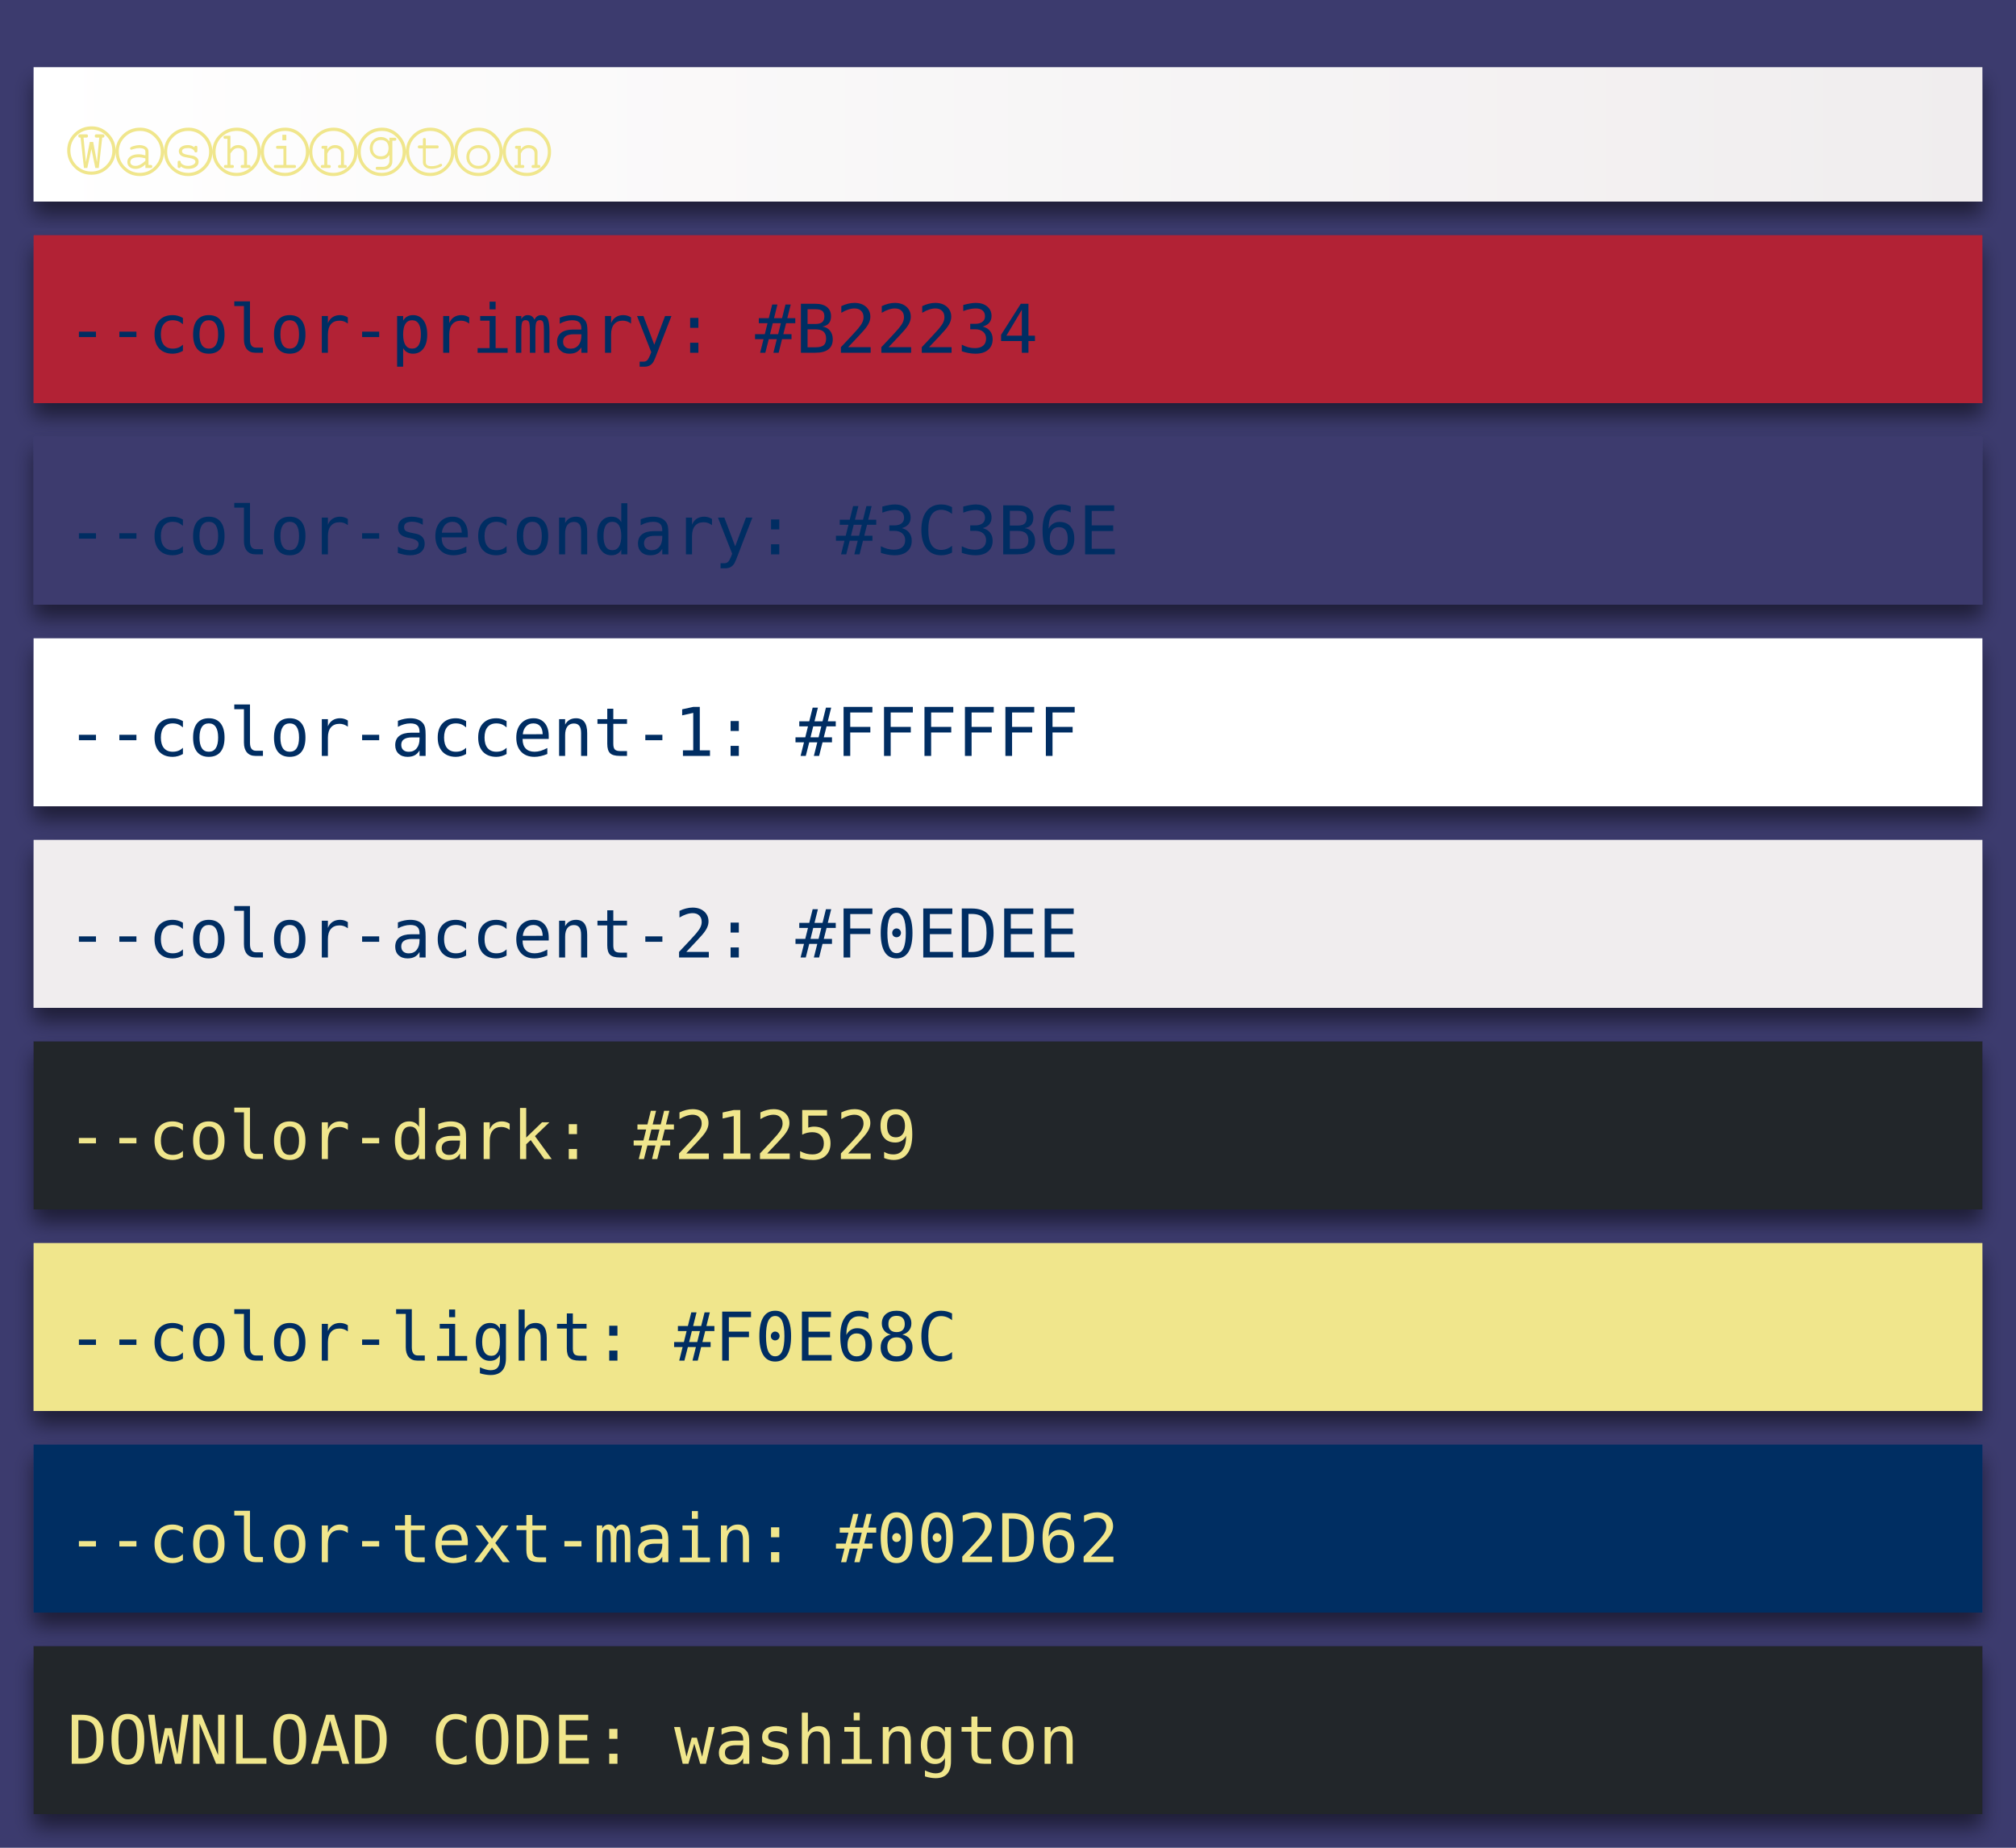
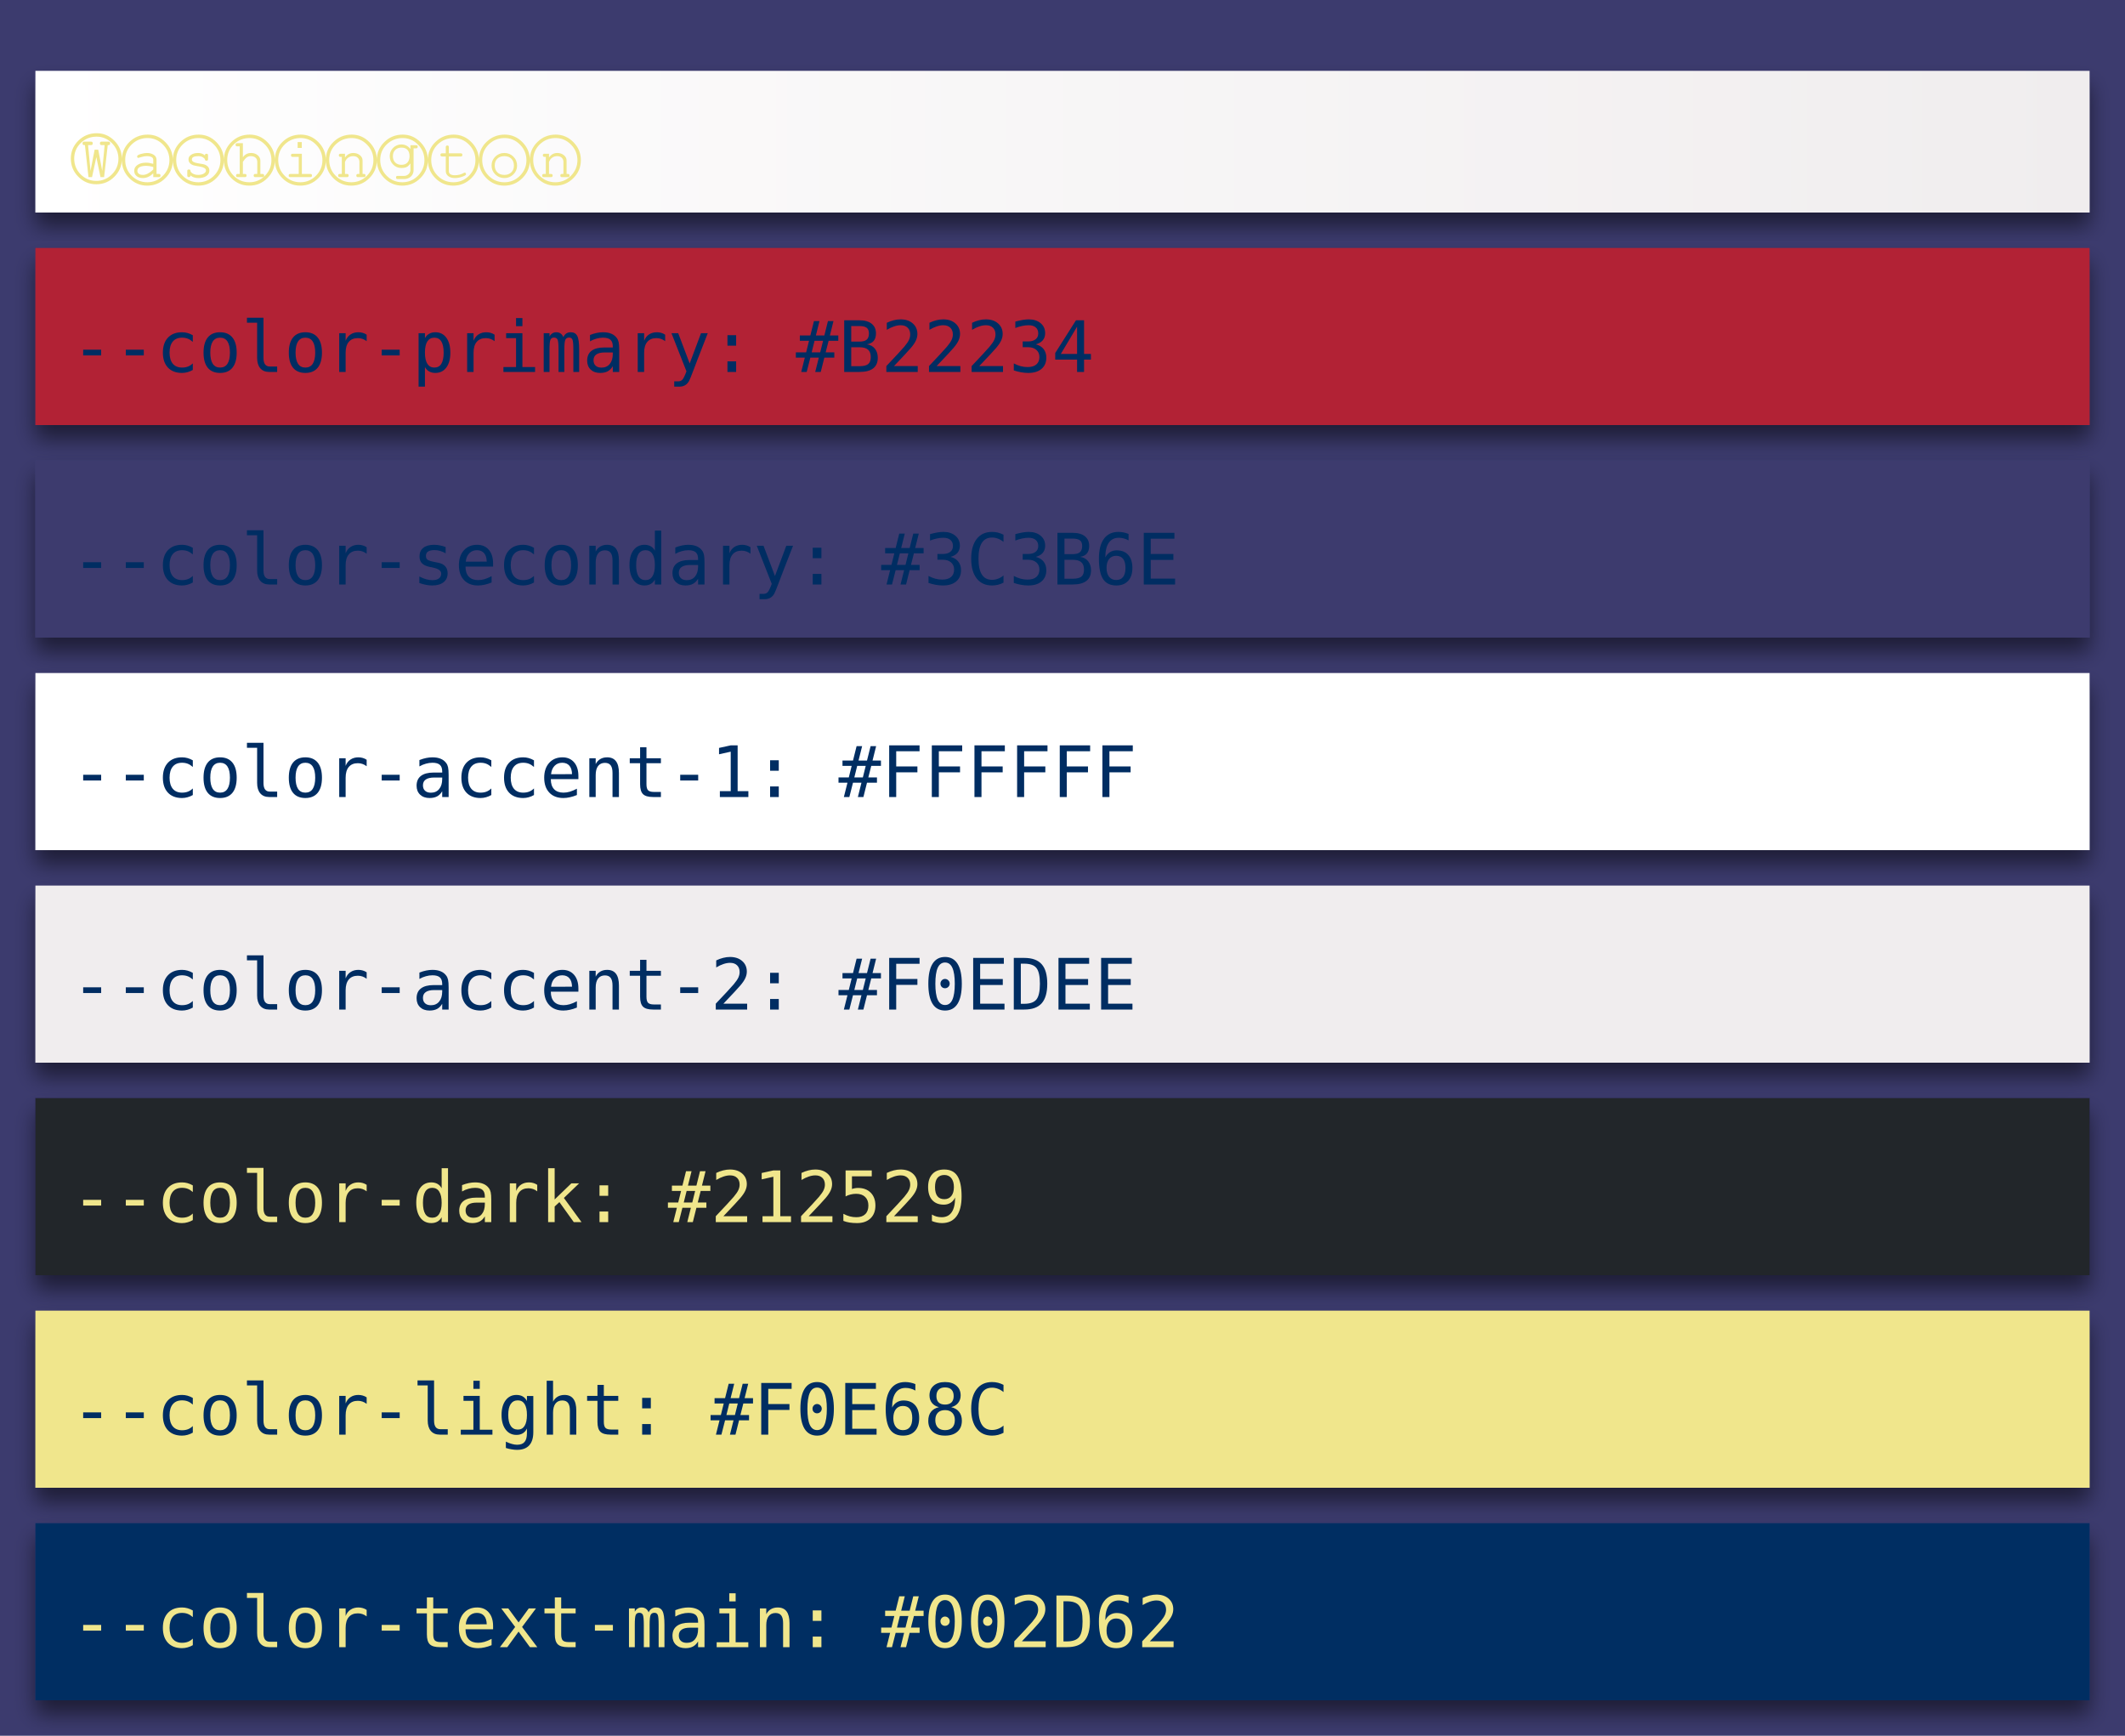
- <svg xmlns="http://www.w3.org/2000/svg" width="600" height="550">
-   <rect x="0" y="0" width="600" height="550" fill="#3C3B6E" />
+ <svg xmlns="http://www.w3.org/2000/svg" width="600" height="490">
+   <rect x="0" y="0" width="600" height="490" fill="#3C3B6E" />
  <defs>
    <linearGradient id="displayNameGradient" x1="0%" y1="0%" x2="100%" y2="0%">
      <stop offset="0%" style="stop-color:#FFFFFF;stop-opacity:1" />
      <stop offset="100%" style="stop-color:#F0EDEE;stop-opacity:1" />
    </linearGradient>
    <filter id="shadow" x="-20%" y="-20%" width="140%" height="140%">
      <feGaussianBlur in="SourceAlpha" stdDeviation="3" />
      <feOffset dx="0" dy="4" result="offsetblur" />
      <feComponentTransfer>
        <feFuncA type="linear" slope="0.5" />
      </feComponentTransfer>
      <feMerge>
        <feMergeNode />
        <feMergeNode in="SourceGraphic" />
      </feMerge>
    </filter>
  </defs>
  <rect x="10" y="20" width="580" height="40" fill="url(#displayNameGradient)" filter="url(#shadow)" />
  <text x="20" y="50" fill="#F0E68C" font-size="24" font-family="monospace">Ⓦⓐⓢⓗⓘⓝⓖⓣⓞⓝ</text>
  <rect x="10" y="70" width="580" height="50" fill="#B22234" filter="url(#shadow)" />
  <text x="20" y="105" fill="#002D62" font-size="20" font-family="monospace">--color-primary: #B22234</text>
  <rect x="10" y="130" width="580" height="50" fill="#3C3B6E" filter="url(#shadow)" />
  <text x="20" y="165" fill="#002D62" font-size="20" font-family="monospace">--color-secondary: #3C3B6E</text>
  <rect x="10" y="190" width="580" height="50" fill="#FFFFFF" filter="url(#shadow)" />
  <text x="20" y="225" fill="#002D62" font-size="20" font-family="monospace">--color-accent-1: #FFFFFF</text>
  <rect x="10" y="250" width="580" height="50" fill="#F0EDEE" filter="url(#shadow)" />
  <text x="20" y="285" fill="#002D62" font-size="20" font-family="monospace">--color-accent-2: #F0EDEE</text>
  <rect x="10" y="310" width="580" height="50" fill="#212529" filter="url(#shadow)" />
  <text x="20" y="345" fill="#F0E68C" font-size="20" font-family="monospace">--color-dark: #212529</text>
  <rect x="10" y="370" width="580" height="50" fill="#F0E68C" filter="url(#shadow)" />
  <text x="20" y="405" fill="#002D62" font-size="20" font-family="monospace">--color-light: #F0E68C</text>
  <rect x="10" y="430" width="580" height="50" fill="#002D62" filter="url(#shadow)" />
  <text x="20" y="465" fill="#F0E68C" font-size="20" font-family="monospace">--color-text-main: #002D62</text>
-   <rect x="10" y="490" width="580" height="50" fill="#212529" filter="url(#shadow)" />
-   <text x="20" y="525" fill="#F0E68C" font-size="20" font-family="monospace">DOWNLOAD CODE: washington</text>
</svg>
